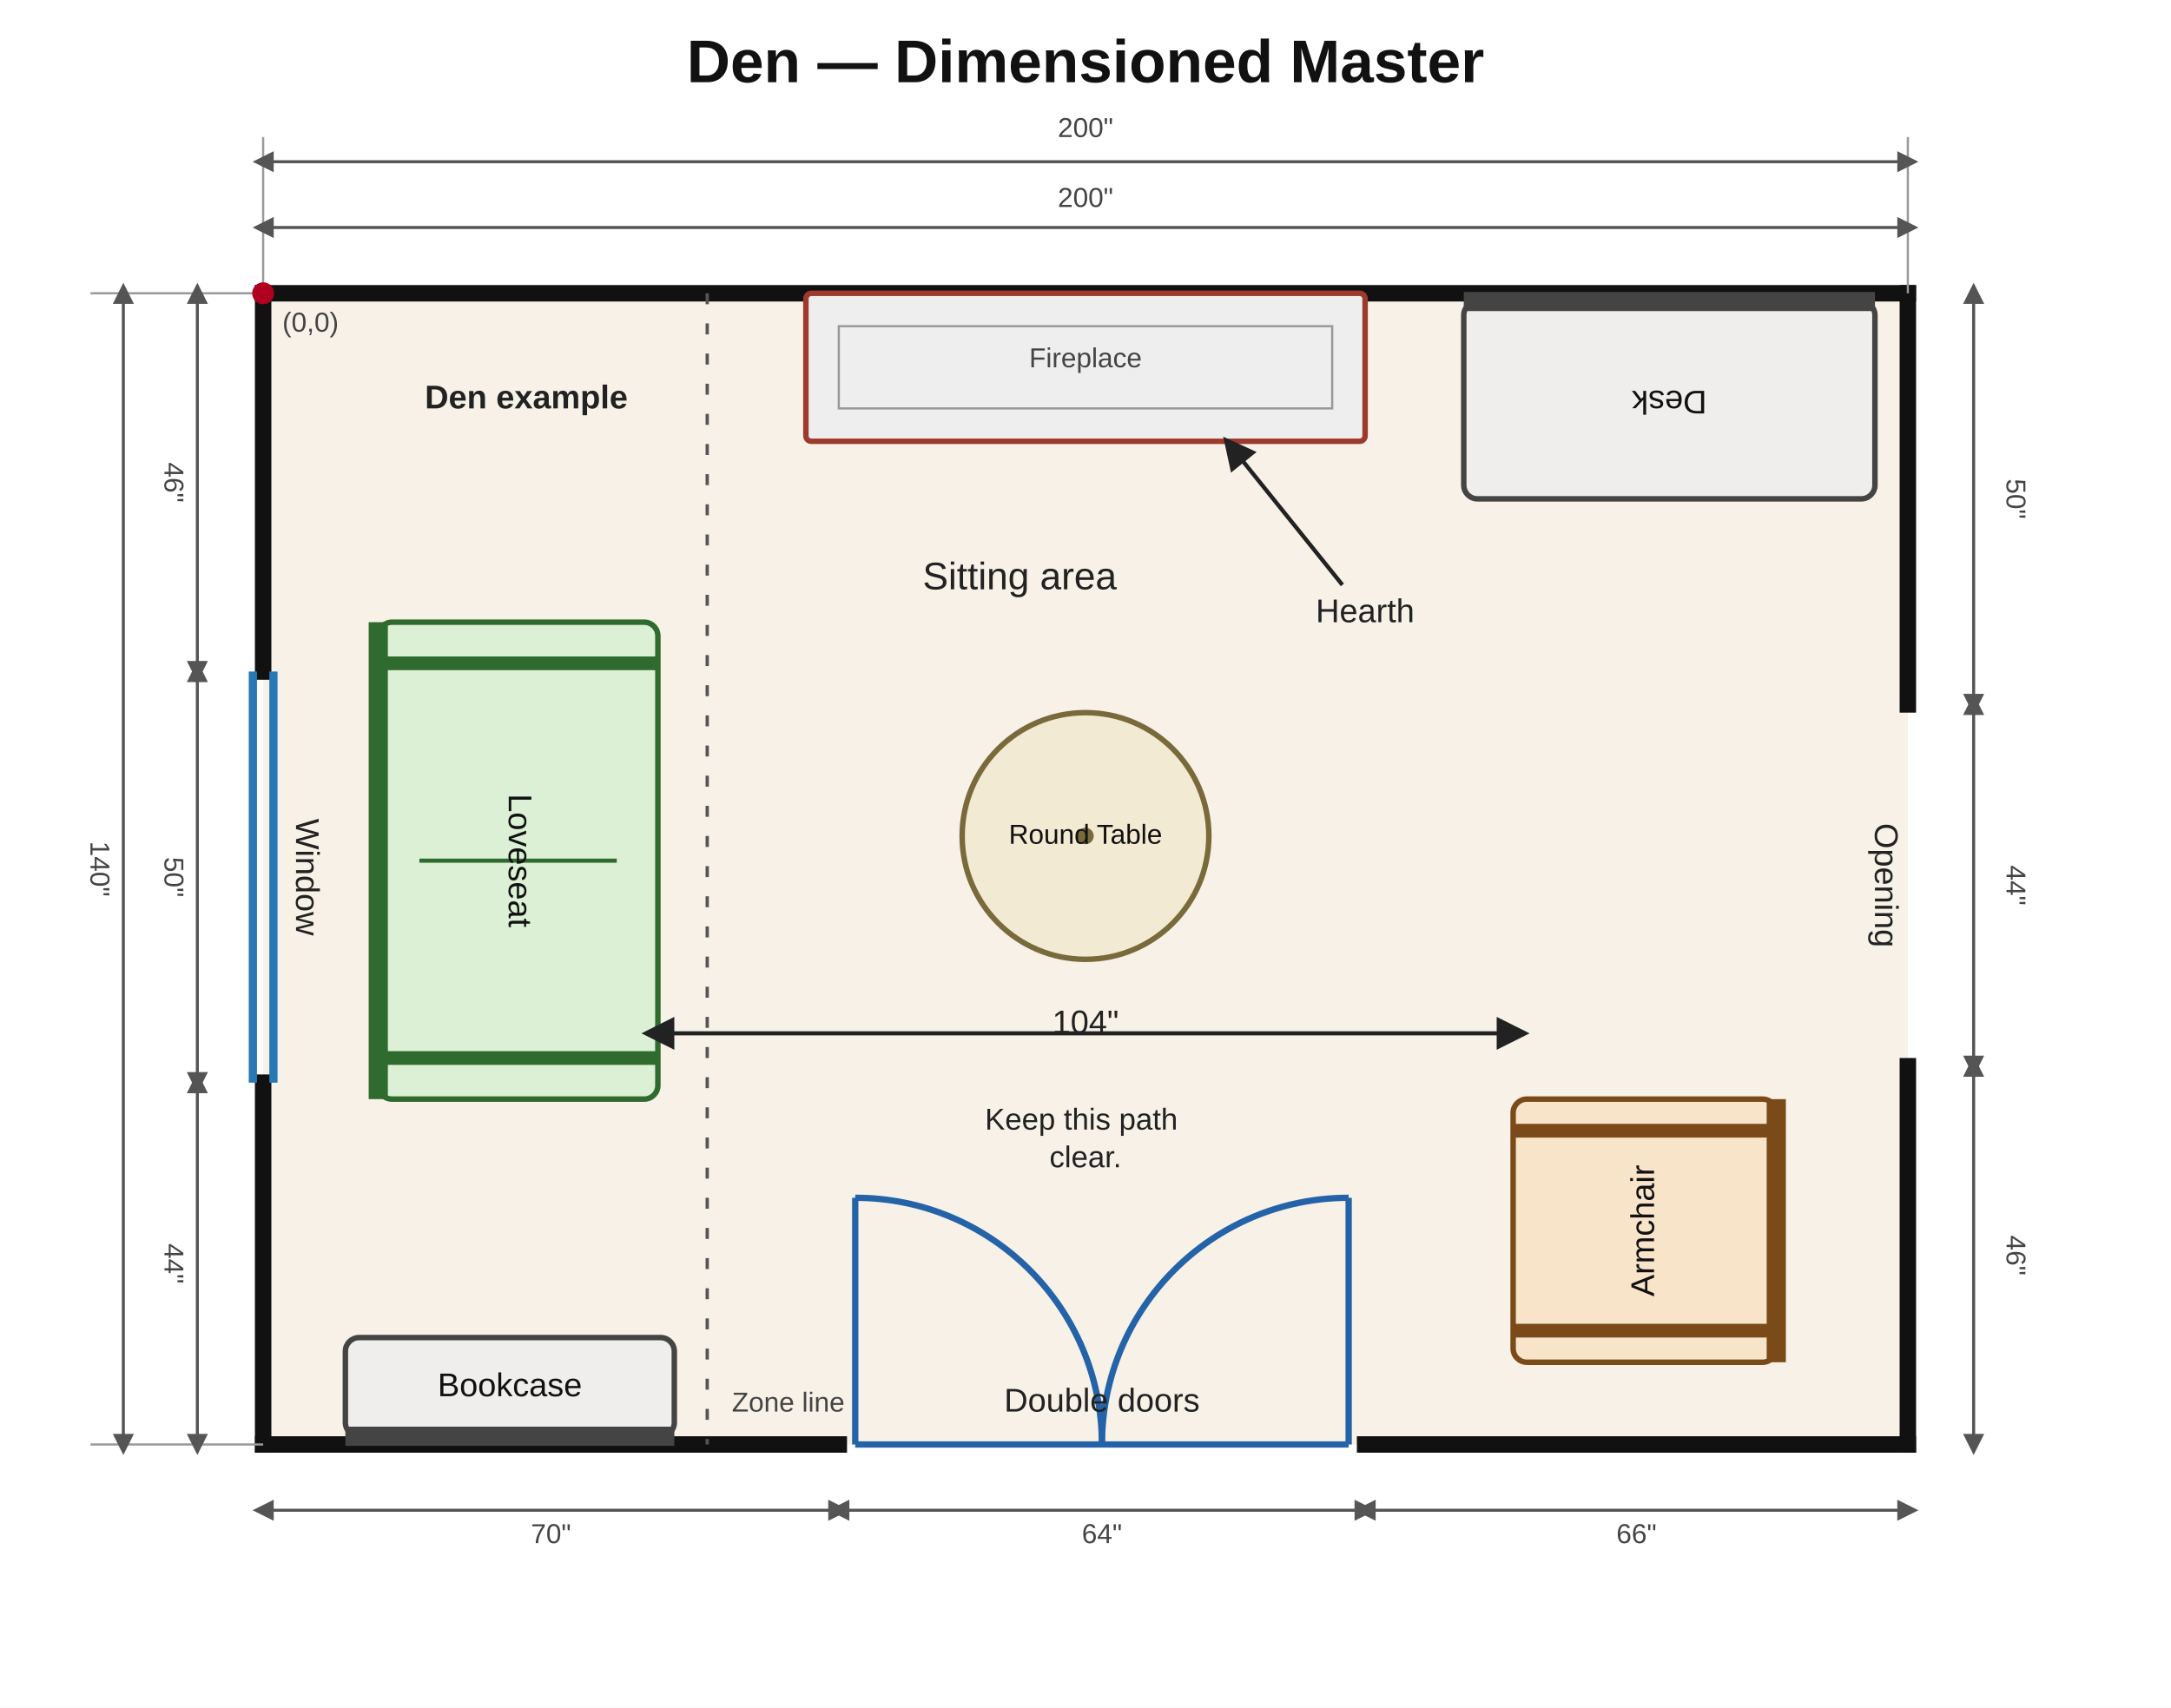
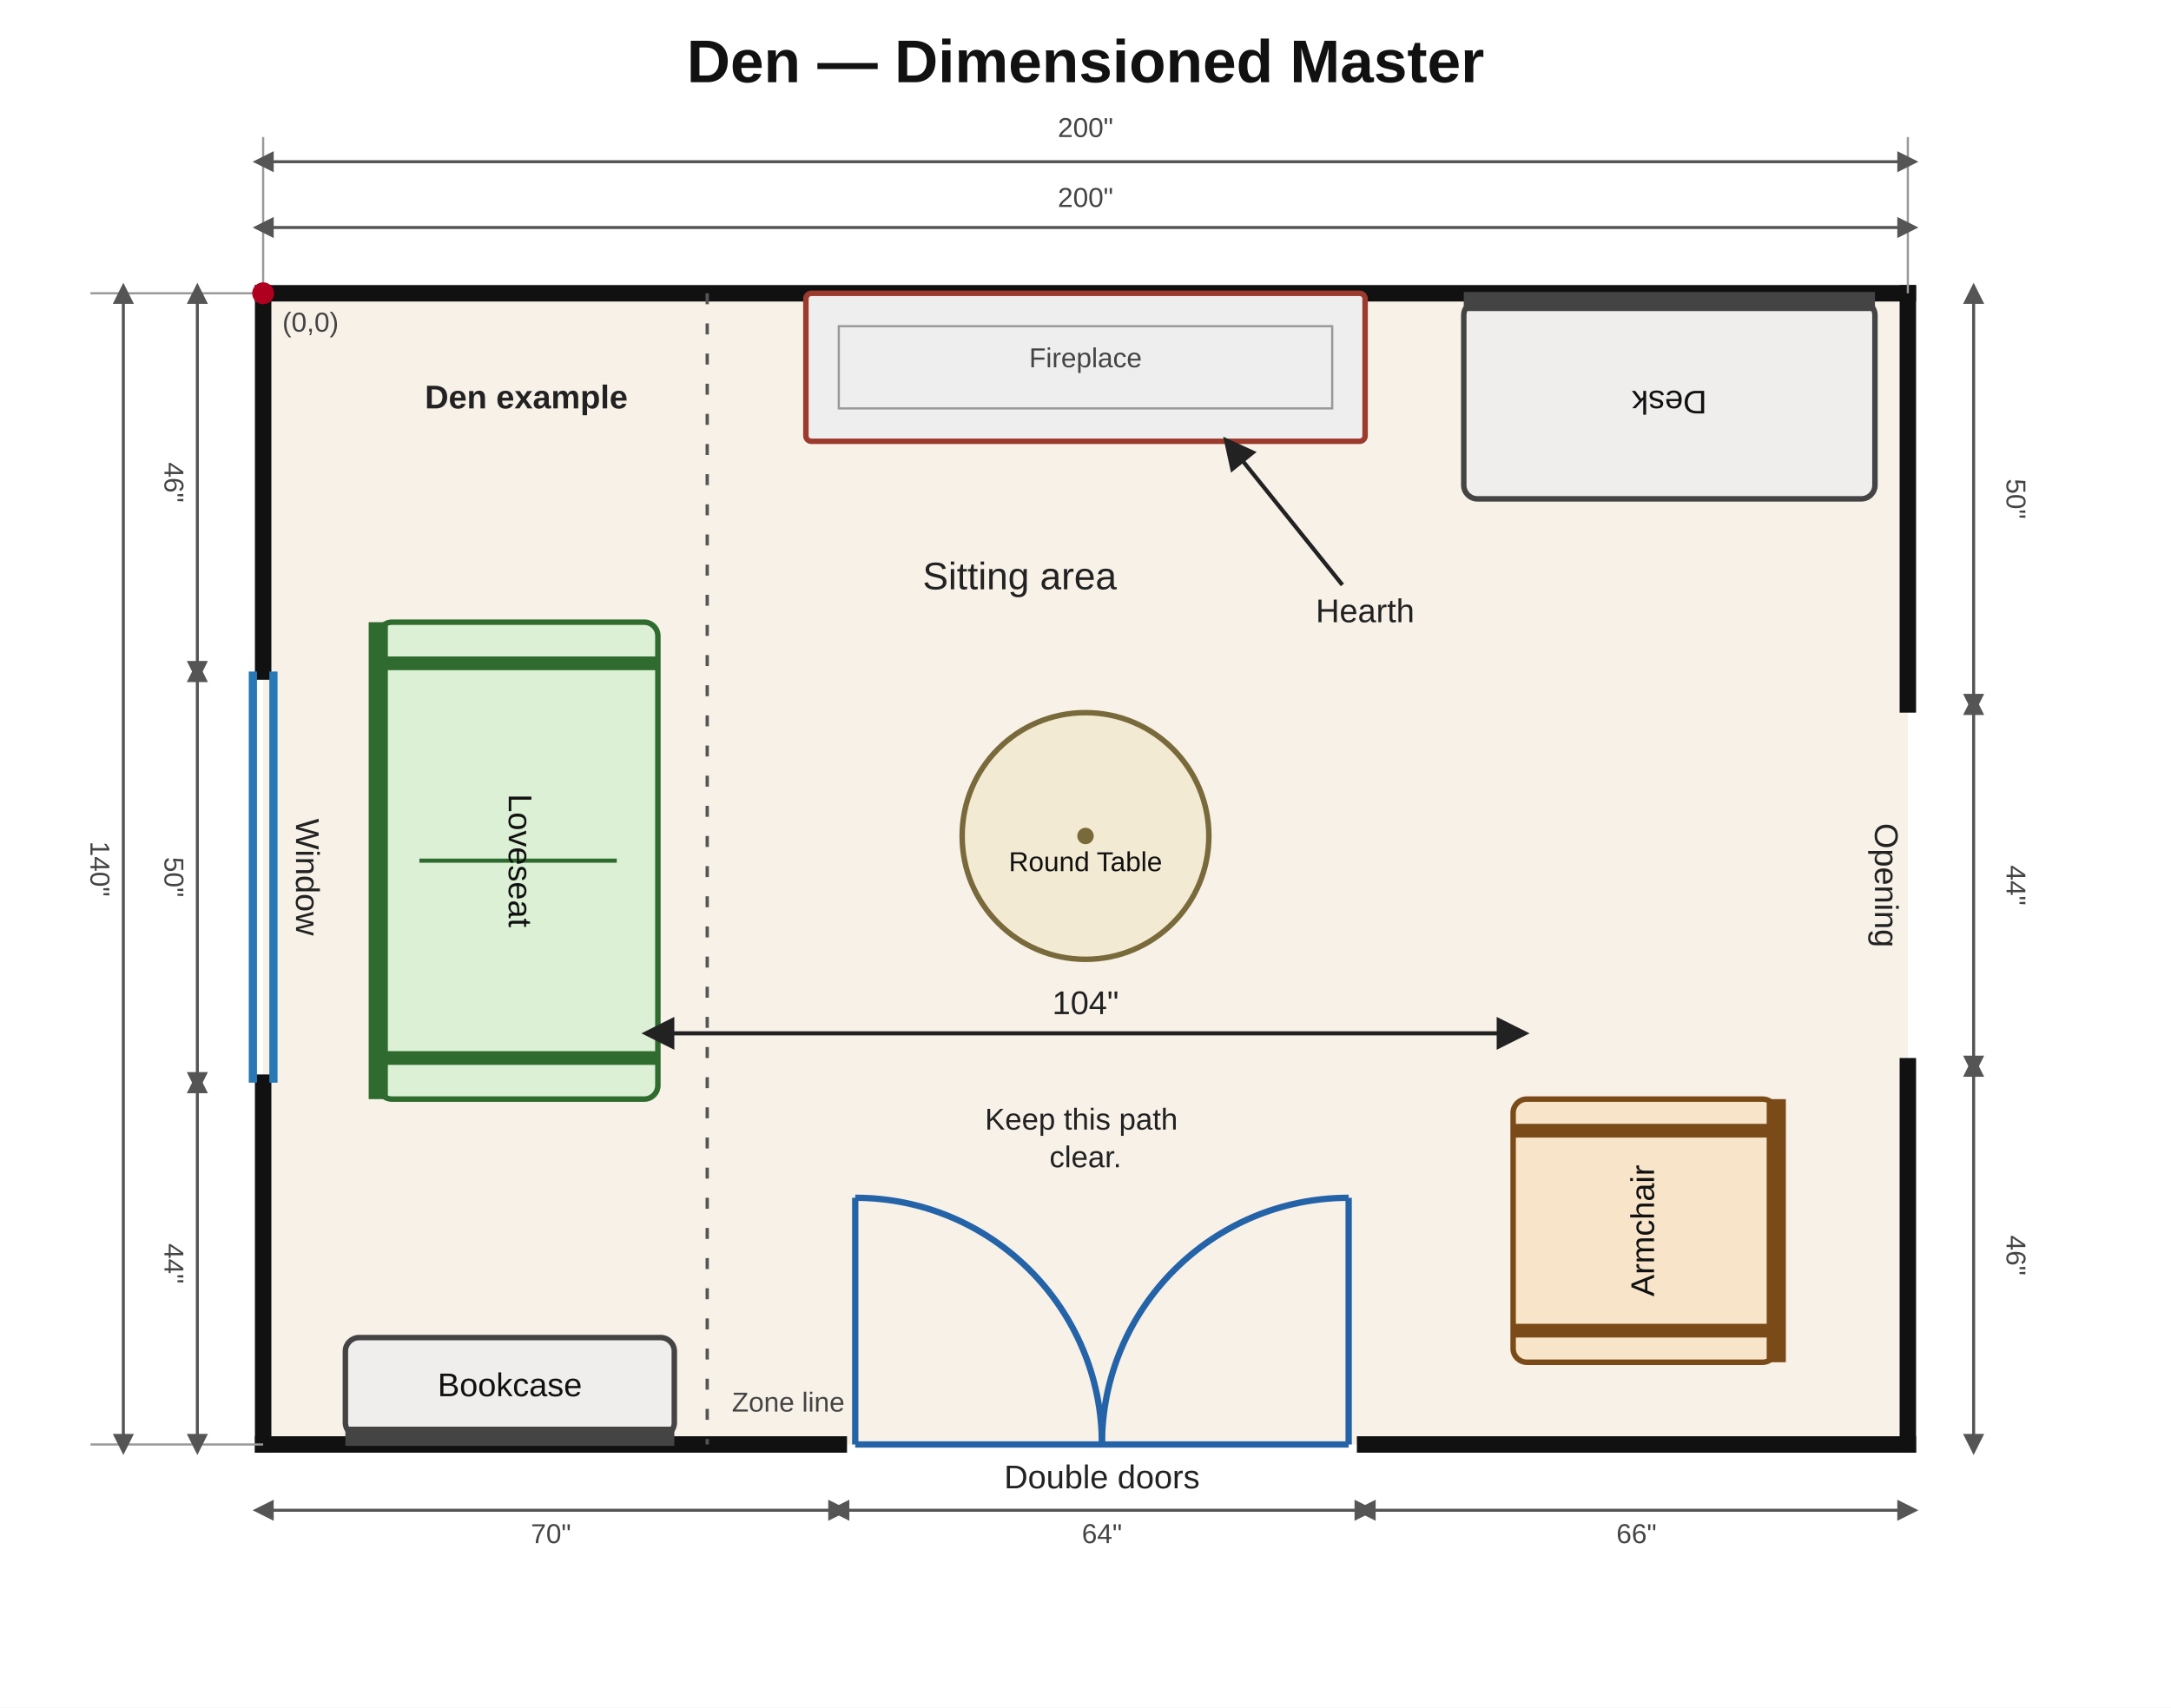
<svg xmlns="http://www.w3.org/2000/svg" width="792" height="623" viewBox="0 0 792.000 623.000" data-origin-x="96" data-origin-y="107" data-scale="3" data-room-width="200" data-room-depth="140" data-generated-from="room.yaml">
  <defs>
    <marker id="dim-arrow" markerWidth="7" markerHeight="7" refX="3.5" refY="3.5" orient="auto-start-reverse" markerUnits="strokeWidth">
      <path d="M 0 0 L 7 3.5 L 0 7 z" fill="#555" />
    </marker>
    <style>
.wall{stroke:#111;stroke-width:6;fill:none;stroke-linecap:square}.window{stroke:#2878b5;stroke-width:3;fill:none}.door{stroke:#2463a8;stroke-width:2.3;fill:none}.fixture{stroke:#9b3a2d;stroke-width:2;fill:#eee}.fixture-line{stroke:#999;stroke-width:.8;fill:none}.reference-line{stroke:#555;stroke-width:1.2;stroke-dasharray:4 7}.dim{stroke:#555;stroke-width:1.1;fill:none;marker-start:url(#dim-arrow);marker-end:url(#dim-arrow)}.ext{stroke:#999;stroke-width:.8}.label{font-family:Arial,Helvetica,sans-serif;fill:#222;font-size:12px}.small{font-family:Arial,Helvetica,sans-serif;fill:#444;font-size:10px}.title{font-family:Arial,Helvetica,sans-serif;fill:#111;font-size:22px;font-weight:700}
</style>
    <marker id="annotation-arrow" markerWidth="8" markerHeight="8" refX="4" refY="4" orient="auto-start-reverse" markerUnits="strokeWidth">
      <path d="M 0 0 L 8 4 L 0 8 z" fill="context-stroke" />
    </marker>
  </defs>
  <rect width="100%" height="100%" fill="white" />
  <rect x="96.000" y="107.000" width="600.000" height="420.000" fill="#f7f1e8" />
  <text class="title" x="396.000" y="30" text-anchor="middle">Den — Dimensioned Master</text>
  <g id="room-geometry">
    <line class="wall" x1="96.000" y1="107.000" x2="696.000" y2="107.000" />
    <line class="wall" x1="696.000" y1="107.000" x2="696.000" y2="257.000" />
    <line class="wall" x1="696.000" y1="389.000" x2="696.000" y2="527.000" />
    <line class="wall" x1="96.000" y1="527.000" x2="306.000" y2="527.000" />
    <line class="wall" x1="498.000" y1="527.000" x2="696.000" y2="527.000" />
    <line class="wall" x1="96.000" y1="107.000" x2="96.000" y2="245.000" />
    <line class="wall" x1="96.000" y1="395.000" x2="96.000" y2="527.000" />
  </g>
  <g id="fixed-features">
    <line class="door" x1="312.000" y1="527.000" x2="492.000" y2="527.000" />
    <line class="door" x1="312.000" y1="527.000" x2="312.000" y2="437.000" />
    <line class="door" x1="492.000" y1="527.000" x2="492.000" y2="437.000" />
    <path class="door" d="M 402.000 527.000 A 90.000 90.000 0 0 0 312.000 437.000" />
    <path class="door" d="M 402.000 527.000 A 90.000 90.000 0 0 1 492.000 437.000" />
    <rect class="fixture" x="294.000" y="107.000" width="204.000" height="54.000" rx="2" />
    <rect class="fixture-line" x="306.000" y="119.000" width="180.000" height="30.000" />
    <line class="window" x1="92.250" y1="245.000" x2="92.250" y2="395.000" />
    <line class="window" x1="99.750" y1="245.000" x2="99.750" y2="395.000" />
  </g>
  <g id="reference-lines">
    <line class="reference-line" x1="258.000" y1="107.000" x2="258.000" y2="527.000" />
    <text class="small" x="267.000" y="515.000" text-anchor="start">Zone line</text>
  </g>
  <g id="feature-labels">
-     <text class="label" x="402.000" y="515.000" text-anchor="middle">Double doors</text>
+     <text class="label" x="402.000" y="543.000" text-anchor="middle">Double doors</text>
    <text class="small" x="396.000" y="134.000" text-anchor="middle">Fireplace</text>
    <text class="label" x="684.000" y="323.000" text-anchor="middle" transform="rotate(90 684.000 323.000)">Opening</text>
    <text class="label" x="108.000" y="320.000" text-anchor="middle" transform="rotate(90 108.000 320.000)">Window</text>
  </g>
  <g id="dimensions">
    <line class="ext" x1="96.000" y1="107.000" x2="96.000" y2="50.000" />
    <line class="ext" x1="696.000" y1="107.000" x2="696.000" y2="50.000" />
    <line class="dim" x1="96.000" y1="59.000" x2="696.000" y2="59.000" />
    <text class="small" x="396.000" y="50.000" text-anchor="middle">200"</text>
    <line class="ext" x1="33.000" y1="107.000" x2="96.000" y2="107.000" />
    <line class="ext" x1="33.000" y1="527.000" x2="96.000" y2="527.000" />
    <line class="dim" x1="45.000" y1="107.000" x2="45.000" y2="527.000" />
    <text class="small" x="33.000" y="317.000" text-anchor="middle" transform="rotate(90 33.000 317.000)">140"</text>
    <line class="dim" x1="96.000" y1="83.000" x2="696.000" y2="83.000" />
    <text class="small" x="396.000" y="75.500" text-anchor="middle">200"</text>
    <line class="dim" x1="720.000" y1="107.000" x2="720.000" y2="257.000" />
    <text class="small" x="732.000" y="182.000" text-anchor="middle" transform="rotate(90 732.000 182.000)">50"</text>
    <line class="dim" x1="720.000" y1="257.000" x2="720.000" y2="389.000" />
    <text class="small" x="732.000" y="323.000" text-anchor="middle" transform="rotate(90 732.000 323.000)">44"</text>
    <line class="dim" x1="720.000" y1="389.000" x2="720.000" y2="527.000" />
    <text class="small" x="732.000" y="458.000" text-anchor="middle" transform="rotate(90 732.000 458.000)">46"</text>
    <line class="dim" x1="96.000" y1="551.000" x2="306.000" y2="551.000" />
    <text class="small" x="201.000" y="563.000" text-anchor="middle">70"</text>
    <line class="dim" x1="306.000" y1="551.000" x2="498.000" y2="551.000" />
    <text class="small" x="402.000" y="563.000" text-anchor="middle">64"</text>
    <line class="dim" x1="498.000" y1="551.000" x2="696.000" y2="551.000" />
    <text class="small" x="597.000" y="563.000" text-anchor="middle">66"</text>
    <line class="dim" x1="72.000" y1="107.000" x2="72.000" y2="245.000" />
    <text class="small" x="60.000" y="176.000" text-anchor="middle" transform="rotate(90 60.000 176.000)">46"</text>
    <line class="dim" x1="72.000" y1="245.000" x2="72.000" y2="395.000" />
    <text class="small" x="60.000" y="320.000" text-anchor="middle" transform="rotate(90 60.000 320.000)">50"</text>
    <line class="dim" x1="72.000" y1="395.000" x2="72.000" y2="527.000" />
    <text class="small" x="60.000" y="461.000" text-anchor="middle" transform="rotate(90 60.000 461.000)">44"</text>
  </g>
  <g id="coordinate-reference">
    <circle cx="96.000" cy="107.000" r="4" fill="#b00020" />
    <text class="small" x="103.000" y="121.000">(0,0)</text>
  </g>
  <g id="generated-furniture">
    <g id="Loveseat" data-object="Loveseat58" transform="translate(138.00 227.00) rotate(90)" data-rotation="90">
      <rect x="0" y="-102.00" width="174.00" height="102.00" rx="5" fill="#d8f0d2" fill-opacity="0.88" stroke="#2f6b2f" stroke-width="2" />
      <line x1="0.00" y1="0.00" x2="174.00" y2="0.00" stroke="#2f6b2f" stroke-width="7" />
      <line x1="87.00" y1="-15.00" x2="87.00" y2="-87.00" stroke="#2f6b2f" stroke-width="1.5" />
      <line x1="15.00" y1="0.00" x2="15.00" y2="-102.00" stroke="#2f6b2f" stroke-width="5" />
      <line x1="159.00" y1="0.00" x2="159.00" y2="-102.00" stroke="#2f6b2f" stroke-width="5" />
      <text x="87.00" y="-51.00" text-anchor="middle" dominant-baseline="middle" font-family="Arial, Helvetica, sans-serif" font-size="12" fill="#111" pointer-events="none">Loveseat</text>
    </g>
    <g id="Armchair" data-object="Armchair32" transform="translate(648.00 497.00) rotate(270)" data-rotation="270">
      <rect x="0" y="-96.00" width="96.00" height="96.00" rx="5" fill="#f7e3c6" fill-opacity="0.88" stroke="#7a4b18" stroke-width="2" />
      <line x1="0.00" y1="0.00" x2="96.00" y2="0.00" stroke="#7a4b18" stroke-width="7" />
      <line x1="11.52" y1="0.00" x2="11.52" y2="-96.00" stroke="#7a4b18" stroke-width="5" />
      <line x1="84.48" y1="0.00" x2="84.48" y2="-96.00" stroke="#7a4b18" stroke-width="5" />
      <text x="48.00" y="-48.00" text-anchor="middle" dominant-baseline="middle" font-family="Arial, Helvetica, sans-serif" font-size="12" fill="#111" pointer-events="none">Armchair</text>
    </g>
    <g id="Desk" data-object="Desk50" transform="translate(684.00 110.00) rotate(180)" data-rotation="180">
      <rect x="0" y="-72.00" width="150.00" height="72.00" rx="5" fill="#eeeeee" fill-opacity="0.88" stroke="#444444" stroke-width="2" />
      <line x1="0.00" y1="0.00" x2="150.00" y2="0.00" stroke="#444444" stroke-width="7" />
      <text x="75.00" y="-36.00" text-anchor="middle" dominant-baseline="middle" font-family="Arial, Helvetica, sans-serif" font-size="12" fill="#111" pointer-events="none">Desk</text>
    </g>
    <g id="Round Table" data-object="RoundTable30">
      <circle cx="396.00" cy="305.00" r="45.00" fill="#f3ead2" fill-opacity="0.88" stroke="#796a3b" stroke-width="2" />
      <circle cx="396.00" cy="305.00" r="3" fill="#796a3b" />
-       <text x="396.00" y="305.00" text-anchor="middle" dominant-baseline="middle" font-family="Arial, Helvetica, sans-serif" font-size="10" fill="#111" pointer-events="none">Round Table</text>
+       <text x="396.00" y="315.00" text-anchor="middle" dominant-baseline="middle" font-family="Arial, Helvetica, sans-serif" font-size="10" fill="#111" pointer-events="none">Round Table</text>
    </g>
    <g id="Bookcase" data-object="Bookcase40" transform="translate(126.00 524.00) rotate(0)" data-rotation="0">
      <rect x="0" y="-36.00" width="120.00" height="36.00" rx="5" fill="#eeeeee" fill-opacity="0.88" stroke="#444444" stroke-width="2" />
      <line x1="0.00" y1="0.00" x2="120.00" y2="0.00" stroke="#444444" stroke-width="7" />
      <text x="60.00" y="-18.00" text-anchor="middle" dominant-baseline="middle" font-family="Arial, Helvetica, sans-serif" font-size="12" fill="#111" pointer-events="none">Bookcase</text>
    </g>
  </g>
  <g id="generated-annotations">
    <g id="RoomLabel" data-type="label">
      <text x="192.00" y="149.00" text-anchor="middle" font-family="Arial, Helvetica, sans-serif" font-size="12" font-weight="700" fill="#222222" pointer-events="none">
        <tspan x="192.00" dy="-0.00">Den example</tspan>
      </text>
    </g>
    <g id="SittingArea" data-type="area">
      <text x="372.00" y="215.00" text-anchor="middle" font-family="Arial, Helvetica, sans-serif" font-size="14" font-weight="400" fill="#222222" pointer-events="none">
        <tspan x="372.00" dy="-0.00">Sitting area</tspan>
      </text>
    </g>
    <g id="DoorNote" data-type="note">
      <text x="396.00" y="419.00" text-anchor="middle" font-family="Arial, Helvetica, sans-serif" font-size="11" font-weight="400" fill="#222222" pointer-events="none">
        <tspan x="396.00" dy="-6.88">Keep this path</tspan>
        <tspan x="396.00" dy="13.75">clear.</tspan>
      </text>
    </g>
    <g id="HearthCallout" data-type="callout">
      <line x1="489.72" y1="213.40" x2="450.00" y2="164.00" stroke="#222222" stroke-width="1.5" marker-end="url(#annotation-arrow)" />
      <text x="498.00" y="227.00" text-anchor="middle" font-family="Arial, Helvetica, sans-serif" font-size="12" font-weight="400" fill="#222222" pointer-events="none">
        <tspan x="498.00" dy="-0.00">Hearth</tspan>
      </text>
    </g>
    <g id="WalkwayWidth" data-type="dimension">
      <line x1="240.00" y1="377.00" x2="552.00" y2="377.00" stroke="#222222" stroke-width="1.5" marker-start="url(#annotation-arrow)" marker-end="url(#annotation-arrow)" />
-       <text x="396.00" y="377.00" text-anchor="middle" font-family="Arial, Helvetica, sans-serif" font-size="12" font-weight="400" fill="#222222" pointer-events="none">
+       <text x="396.00" y="370.00" text-anchor="middle" font-family="Arial, Helvetica, sans-serif" font-size="12" font-weight="400" fill="#222222" pointer-events="none">
        <tspan x="396.00" dy="-0.00">104"</tspan>
      </text>
    </g>
  </g>
</svg>
